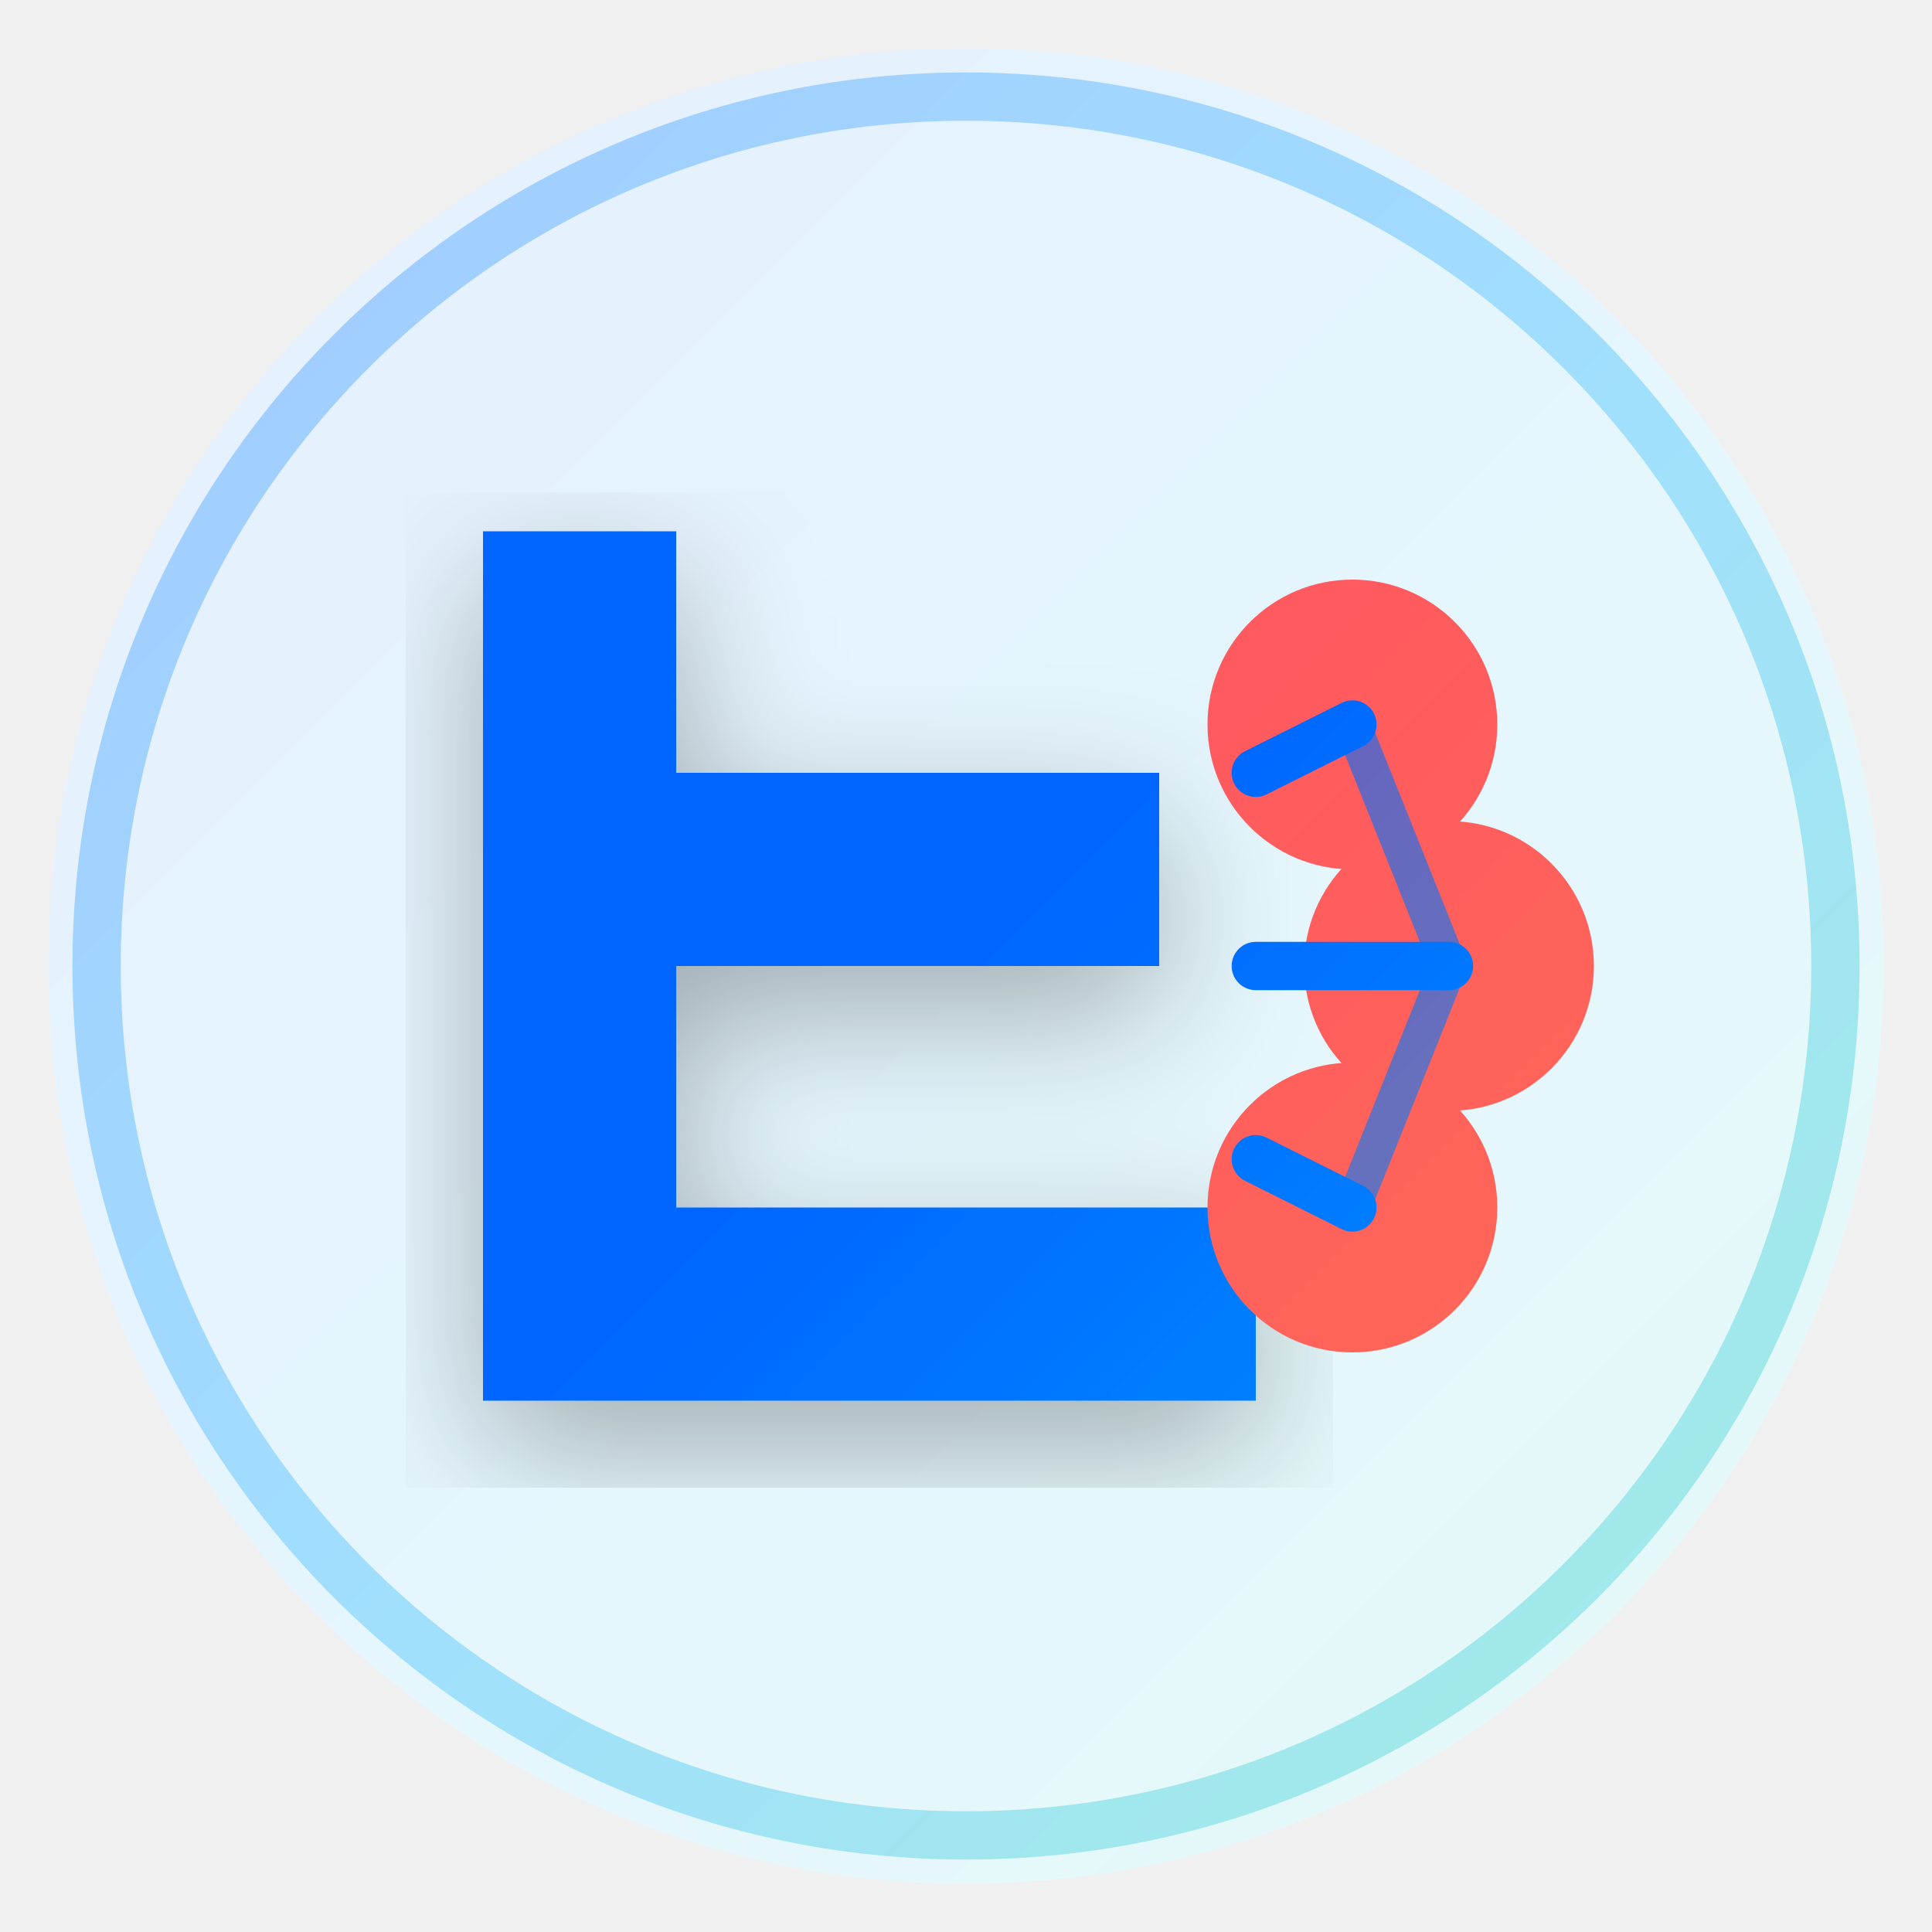
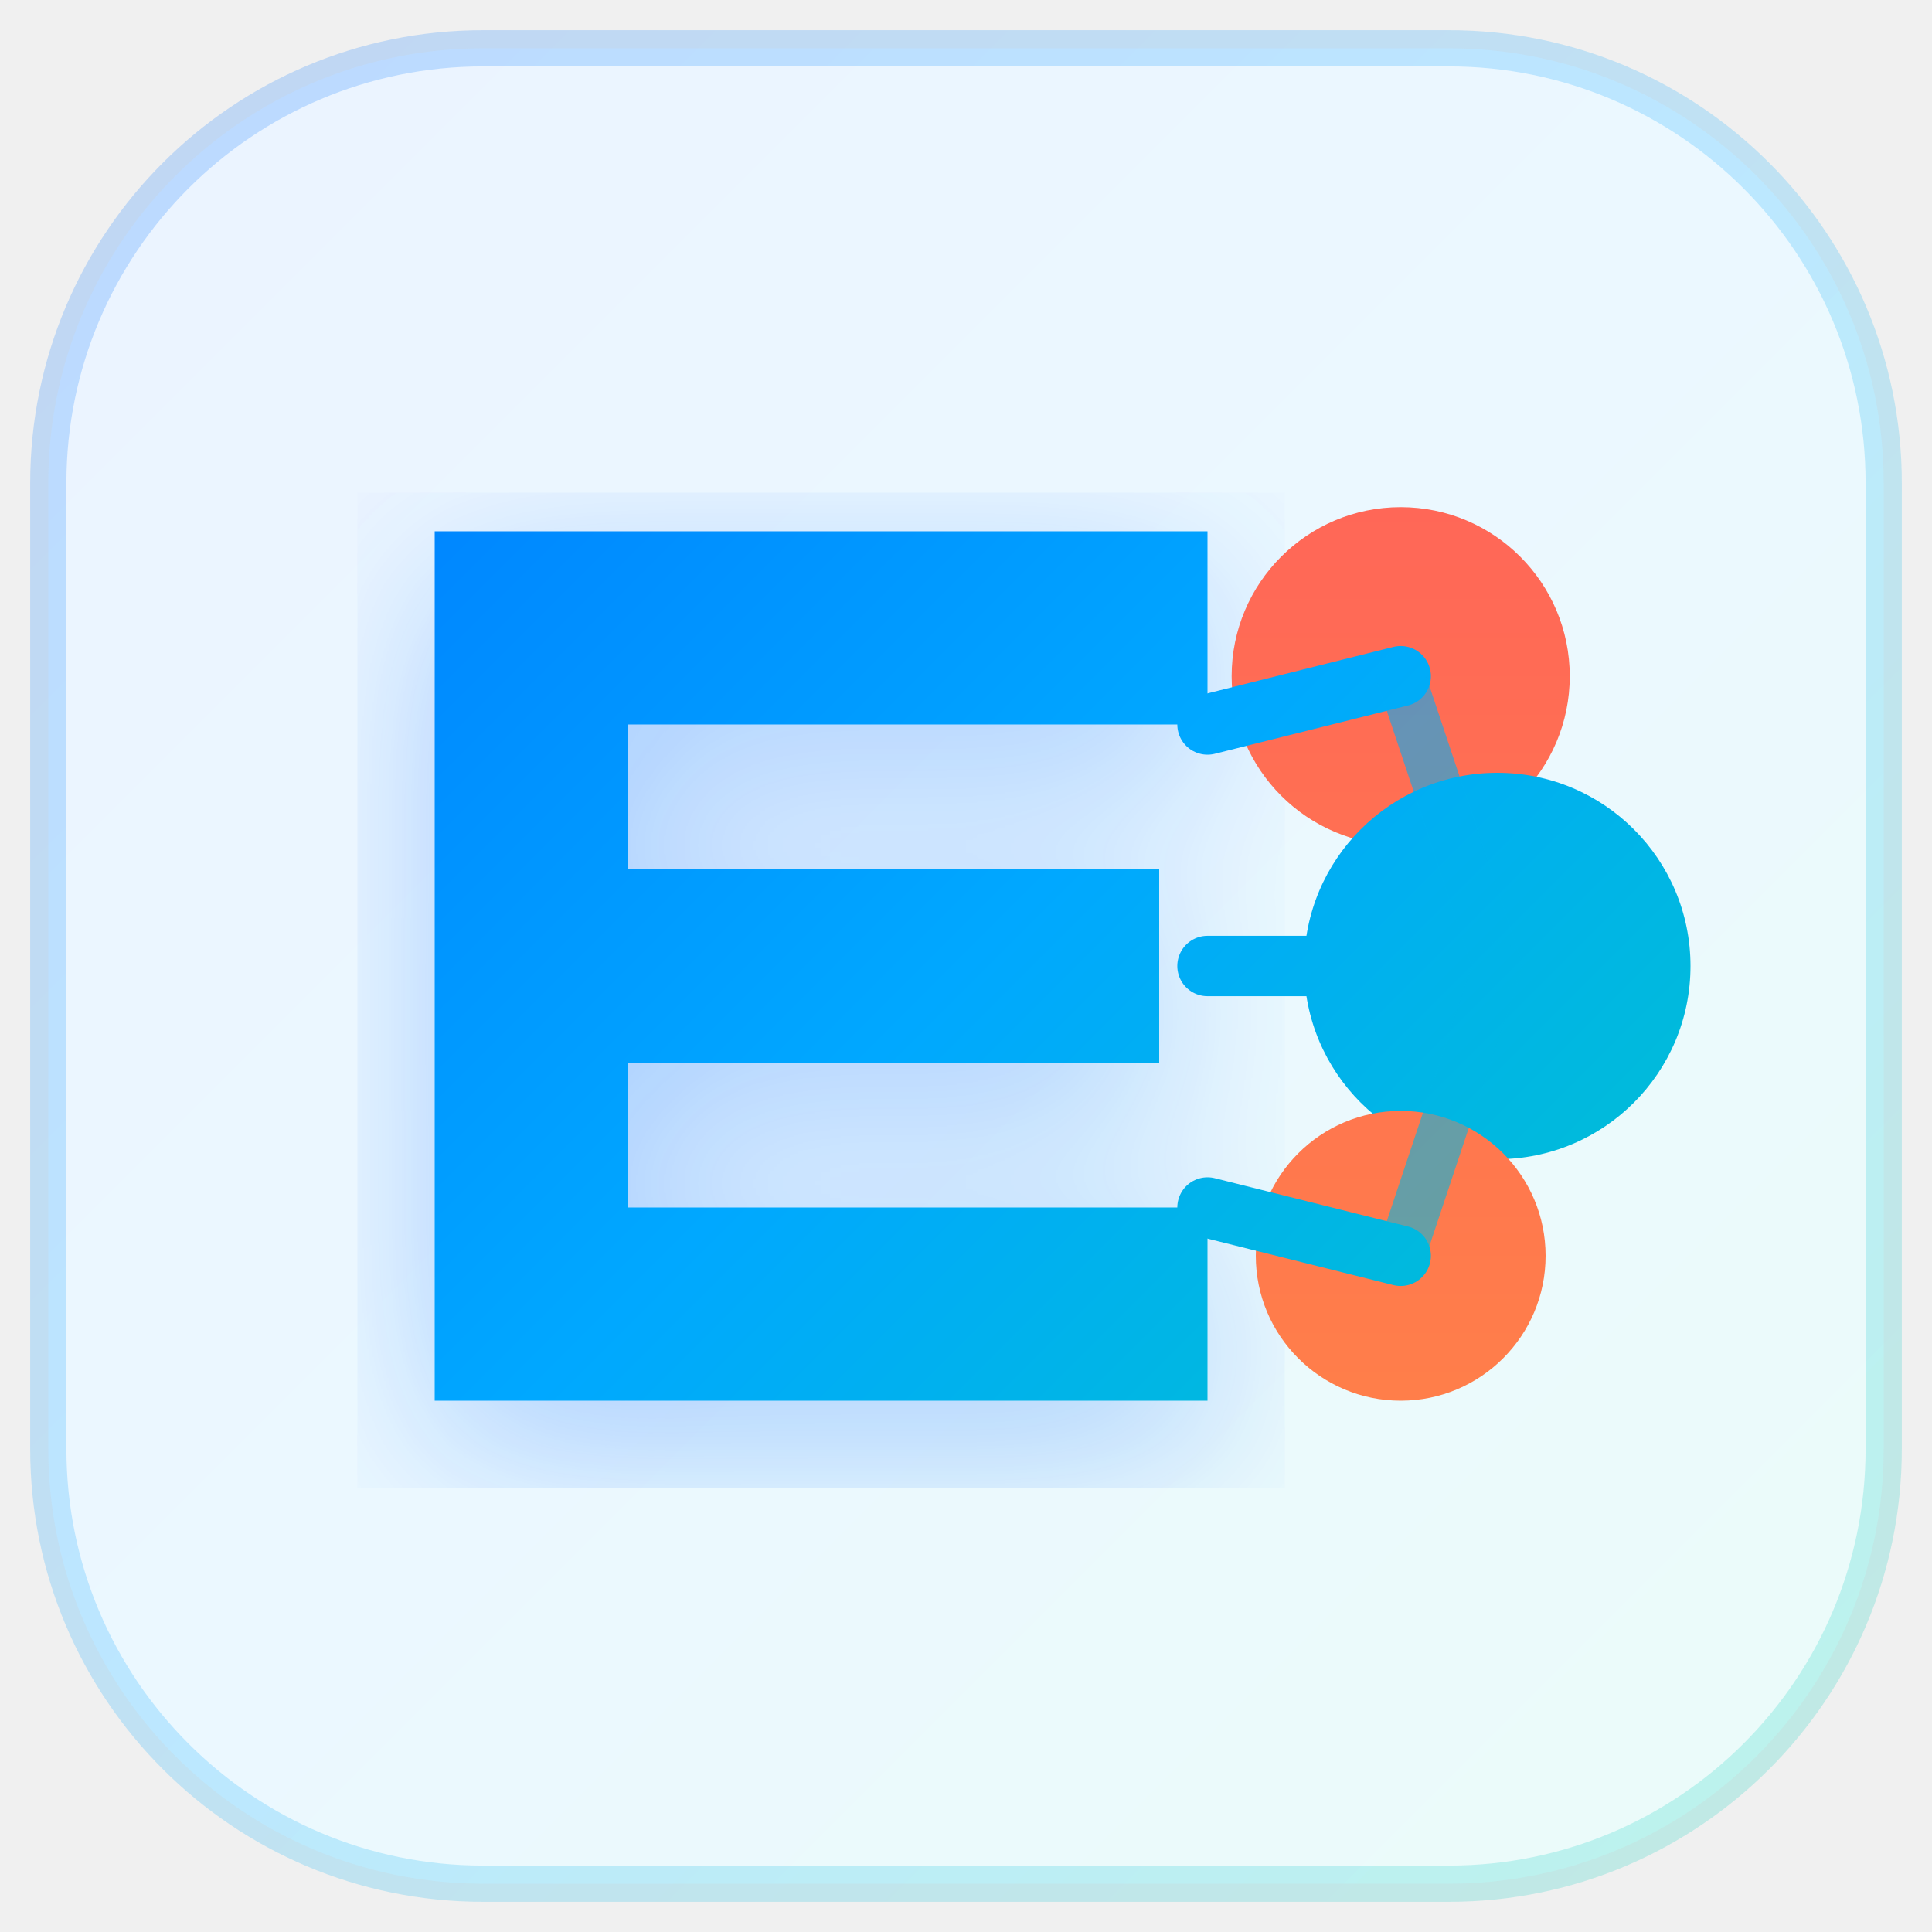
<svg xmlns="http://www.w3.org/2000/svg" width="80" height="80" viewBox="0 0 80 80" fill="none" role="img" aria-labelledby="earnLogoTitle earnLogoDesc">
  <defs>
-     <linearGradient id="earnPrimary" x1="0" y1="0" x2="80" y2="80" gradientUnits="userSpaceOnUse">
+     <linearGradient id="logoPrimary" x1="0" y1="0" x2="80" y2="80" gradientUnits="userSpaceOnUse">
      <stop offset="0%" stop-color="#0066FF" />
      <stop offset="50%" stop-color="#00A8FF" />
      <stop offset="100%" stop-color="#00D4AA" />
    </linearGradient>
-     <linearGradient id="earnAccent" x1="0" y1="0" x2="80" y2="80" gradientUnits="userSpaceOnUse">
+     <linearGradient id="logoAccent" x1="40" y1="0" x2="40" y2="80" gradientUnits="userSpaceOnUse">
      <stop offset="0%" stop-color="#FF5A5F" />
      <stop offset="100%" stop-color="#FF8C42" />
    </linearGradient>
-     <filter id="shadow">
-       <feDropShadow dx="0" dy="2" stdDeviation="3" flood-opacity="0.3" />
+     <filter id="logoShadow">
+       <feDropShadow dx="0" dy="2" stdDeviation="4" flood-color="#0066FF" flood-opacity="0.3" />
    </filter>
  </defs>
-   <circle cx="40" cy="40" r="38" fill="white" opacity="0.95" />
-   <circle cx="40" cy="40" r="38" fill="url(#earnPrimary)" opacity="0.1" />
-   <g transform="translate(40, 40)">
-     <path d="M -20 -18 L -20 18 L 12 18 L 12 10 L -12 10 L -12 0 L 8 0 L 8 -8 L -12 -8 L -12 -18 Z" fill="url(#earnPrimary)" filter="url(#shadow)" />
-     <circle cx="16" cy="-10" r="6" fill="url(#earnAccent)" />
-     <circle cx="20" cy="0" r="6" fill="url(#earnAccent)" />
-     <circle cx="16" cy="10" r="6" fill="url(#earnAccent)" />
-     <line x1="12" y1="-8" x2="16" y2="-10" stroke="url(#earnPrimary)" stroke-width="2" stroke-linecap="round" />
-     <line x1="12" y1="0" x2="20" y2="0" stroke="url(#earnPrimary)" stroke-width="2" stroke-linecap="round" />
-     <line x1="12" y1="8" x2="16" y2="10" stroke="url(#earnPrimary)" stroke-width="2" stroke-linecap="round" />
-     <line x1="16" y1="-10" x2="20" y2="0" stroke="url(#earnPrimary)" stroke-width="1.5" opacity="0.6" />
-     <line x1="20" y1="0" x2="16" y2="10" stroke="url(#earnPrimary)" stroke-width="1.5" opacity="0.6" />
-   </g>
-   <circle cx="40" cy="40" r="36" stroke="url(#earnPrimary)" stroke-width="2" opacity="0.3" fill="none" />
+   <rect x="2" y="2" width="76" height="76" rx="18" fill="white" />
+   <rect x="2" y="2" width="76" height="76" rx="18" fill="url(#logoPrimary)" opacity="0.08" />
+   <path d="M 18 22 L 18 58 L 50 58 L 50 50 L 26 50 L 26 44 L 48 44 L 48 36 L 26 36 L 26 30 L 50 30 L 50 22 Z" fill="url(#logoPrimary)" filter="url(#logoShadow)" />
+   <circle cx="58" cy="28" r="7" fill="url(#logoAccent)" />
+   <circle cx="62" cy="40" r="8" fill="url(#logoPrimary)" />
+   <circle cx="58" cy="52" r="6" fill="url(#logoAccent)" />
+   <line x1="50" y1="30" x2="58" y2="28" stroke="url(#logoPrimary)" stroke-width="2.5" stroke-linecap="round" />
+   <line x1="50" y1="40" x2="62" y2="40" stroke="url(#logoPrimary)" stroke-width="2.5" stroke-linecap="round" />
+   <line x1="50" y1="50" x2="58" y2="52" stroke="url(#logoPrimary)" stroke-width="2.5" stroke-linecap="round" />
+   <line x1="58" y1="28" x2="62" y2="40" stroke="url(#logoPrimary)" stroke-width="2" opacity="0.6" stroke-linecap="round" />
+   <line x1="62" y1="40" x2="58" y2="52" stroke="url(#logoPrimary)" stroke-width="2" opacity="0.6" stroke-linecap="round" />
+   <rect x="2" y="2" width="76" height="76" rx="18" stroke="url(#logoPrimary)" stroke-width="1.5" opacity="0.2" fill="none" />
</svg>
